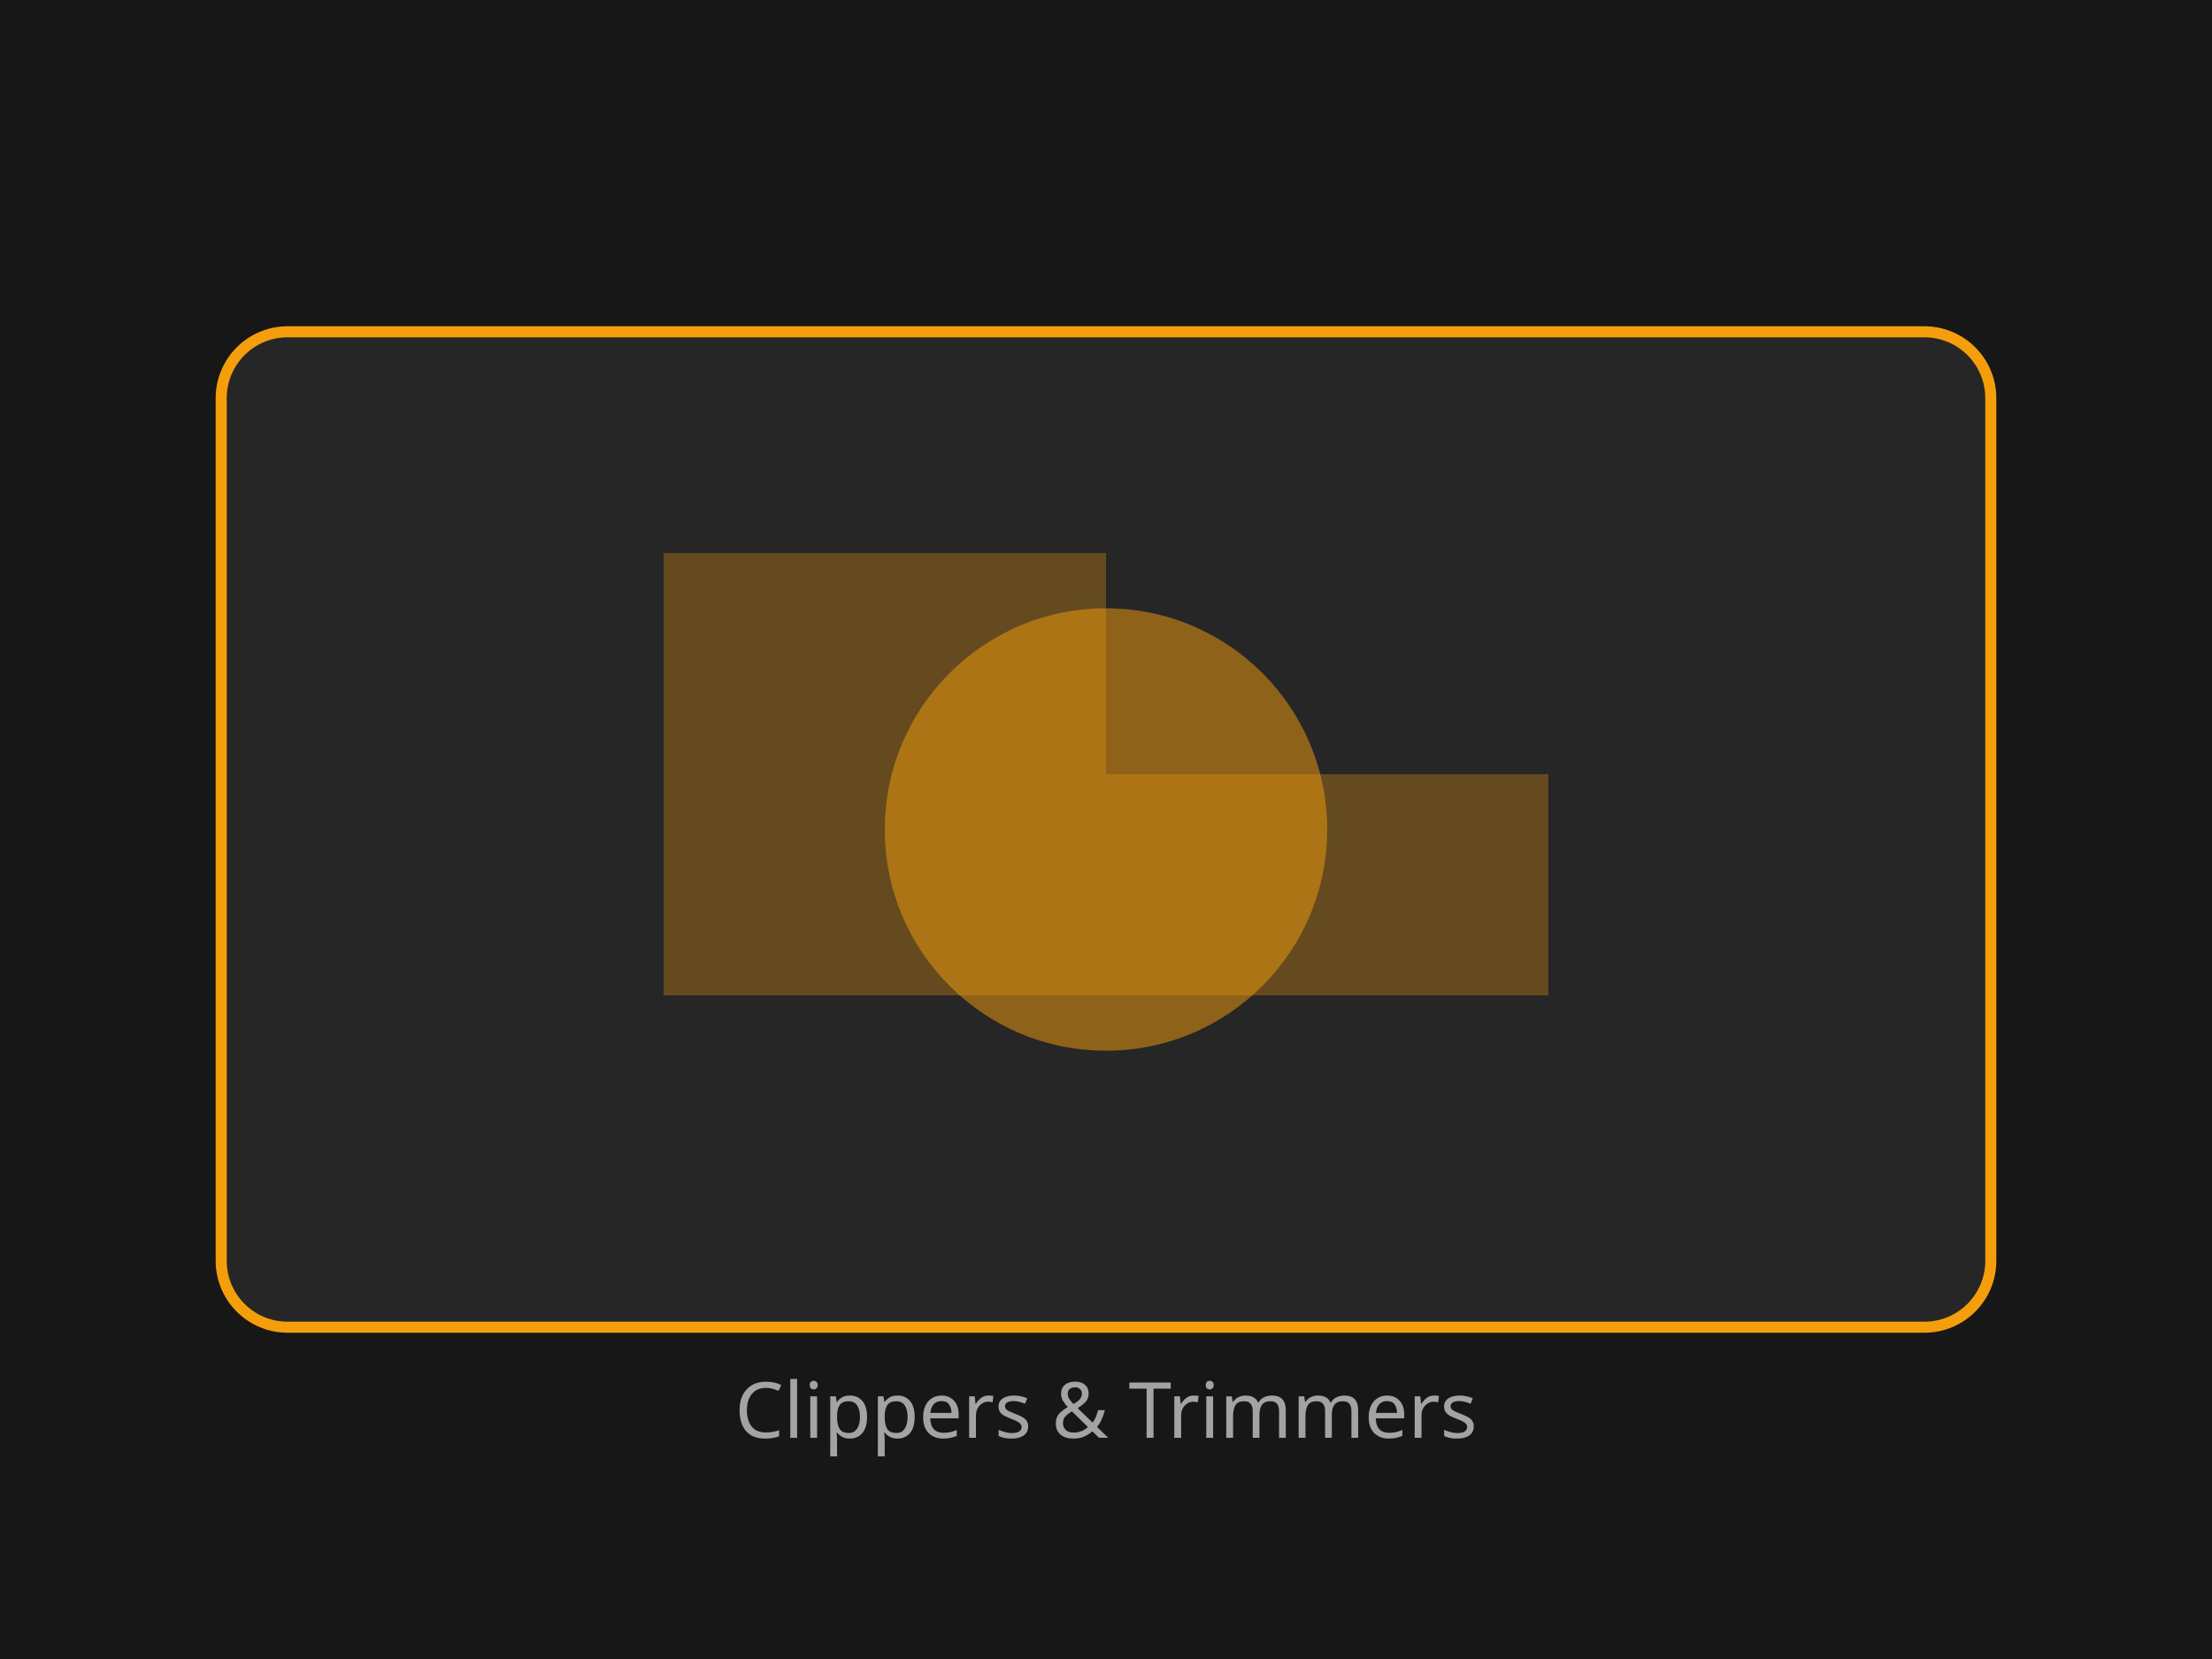
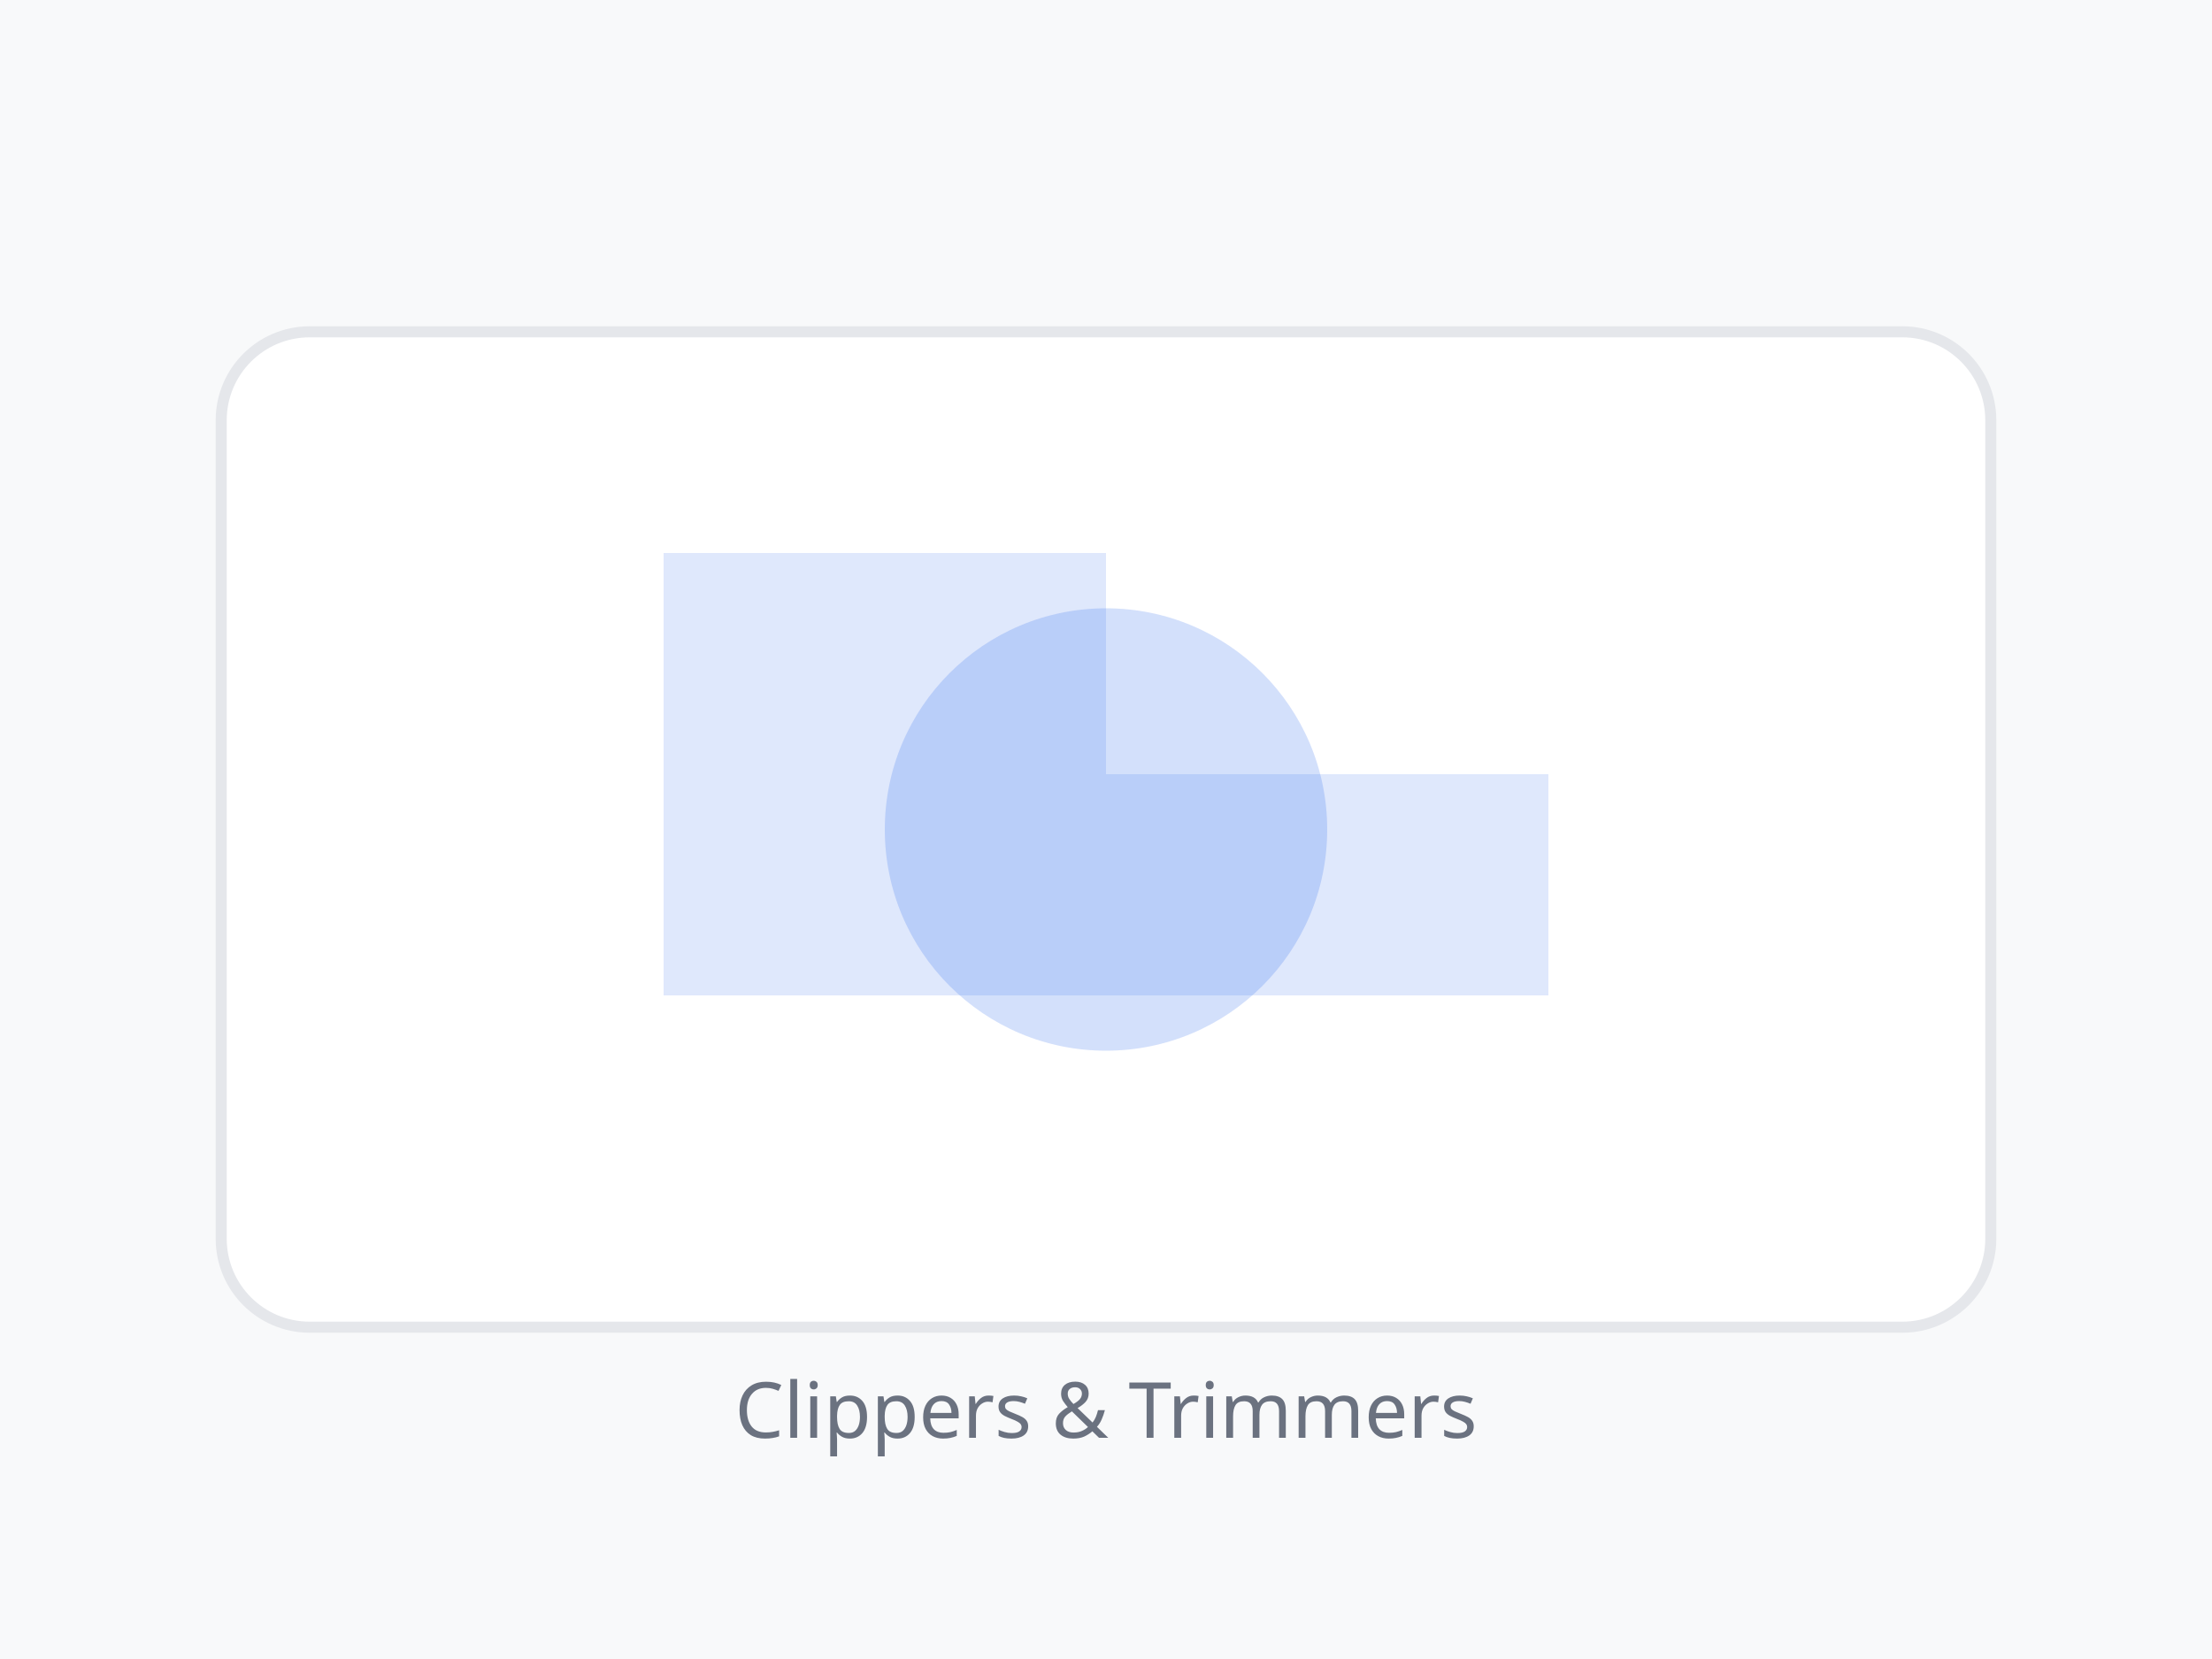
<svg xmlns="http://www.w3.org/2000/svg" viewBox="0 0 400 300" fill="none">
-   <rect width="400" height="300" fill="#171717" />
-   <rect x="40" y="60" width="320" height="180" rx="12" fill="#262626" stroke="#f59e0b" stroke-width="2" />
-   <path d="M120 180 L120 100 L200 100 L200 140 L280 140 L280 180 Z" fill="#f59e0b" opacity="0.3" />
-   <circle cx="200" cy="150" r="40" fill="#f59e0b" opacity="0.5" />
-   <text x="200" y="260" text-anchor="middle" fill="#a3a3a3" font-family="sans-serif" font-size="14">Clippers &amp; Trimmers</text>
+   <rect width="400" height="300" fill="#F8F9FA" />
+   <rect x="40" y="60" width="320" height="180" rx="16" fill="#FFFFFF" stroke="#E5E7EB" stroke-width="2" />
+   <path d="M120 180 L120 100 L200 100 L200 140 L280 140 L280 180 Z" fill="#2563EB" opacity="0.15" />
+   <circle cx="200" cy="150" r="40" fill="#2563EB" opacity="0.2" />
+   <text x="200" y="260" text-anchor="middle" fill="#6B7280" font-family="sans-serif" font-size="14">Clippers &amp; Trimmers</text>
</svg>
